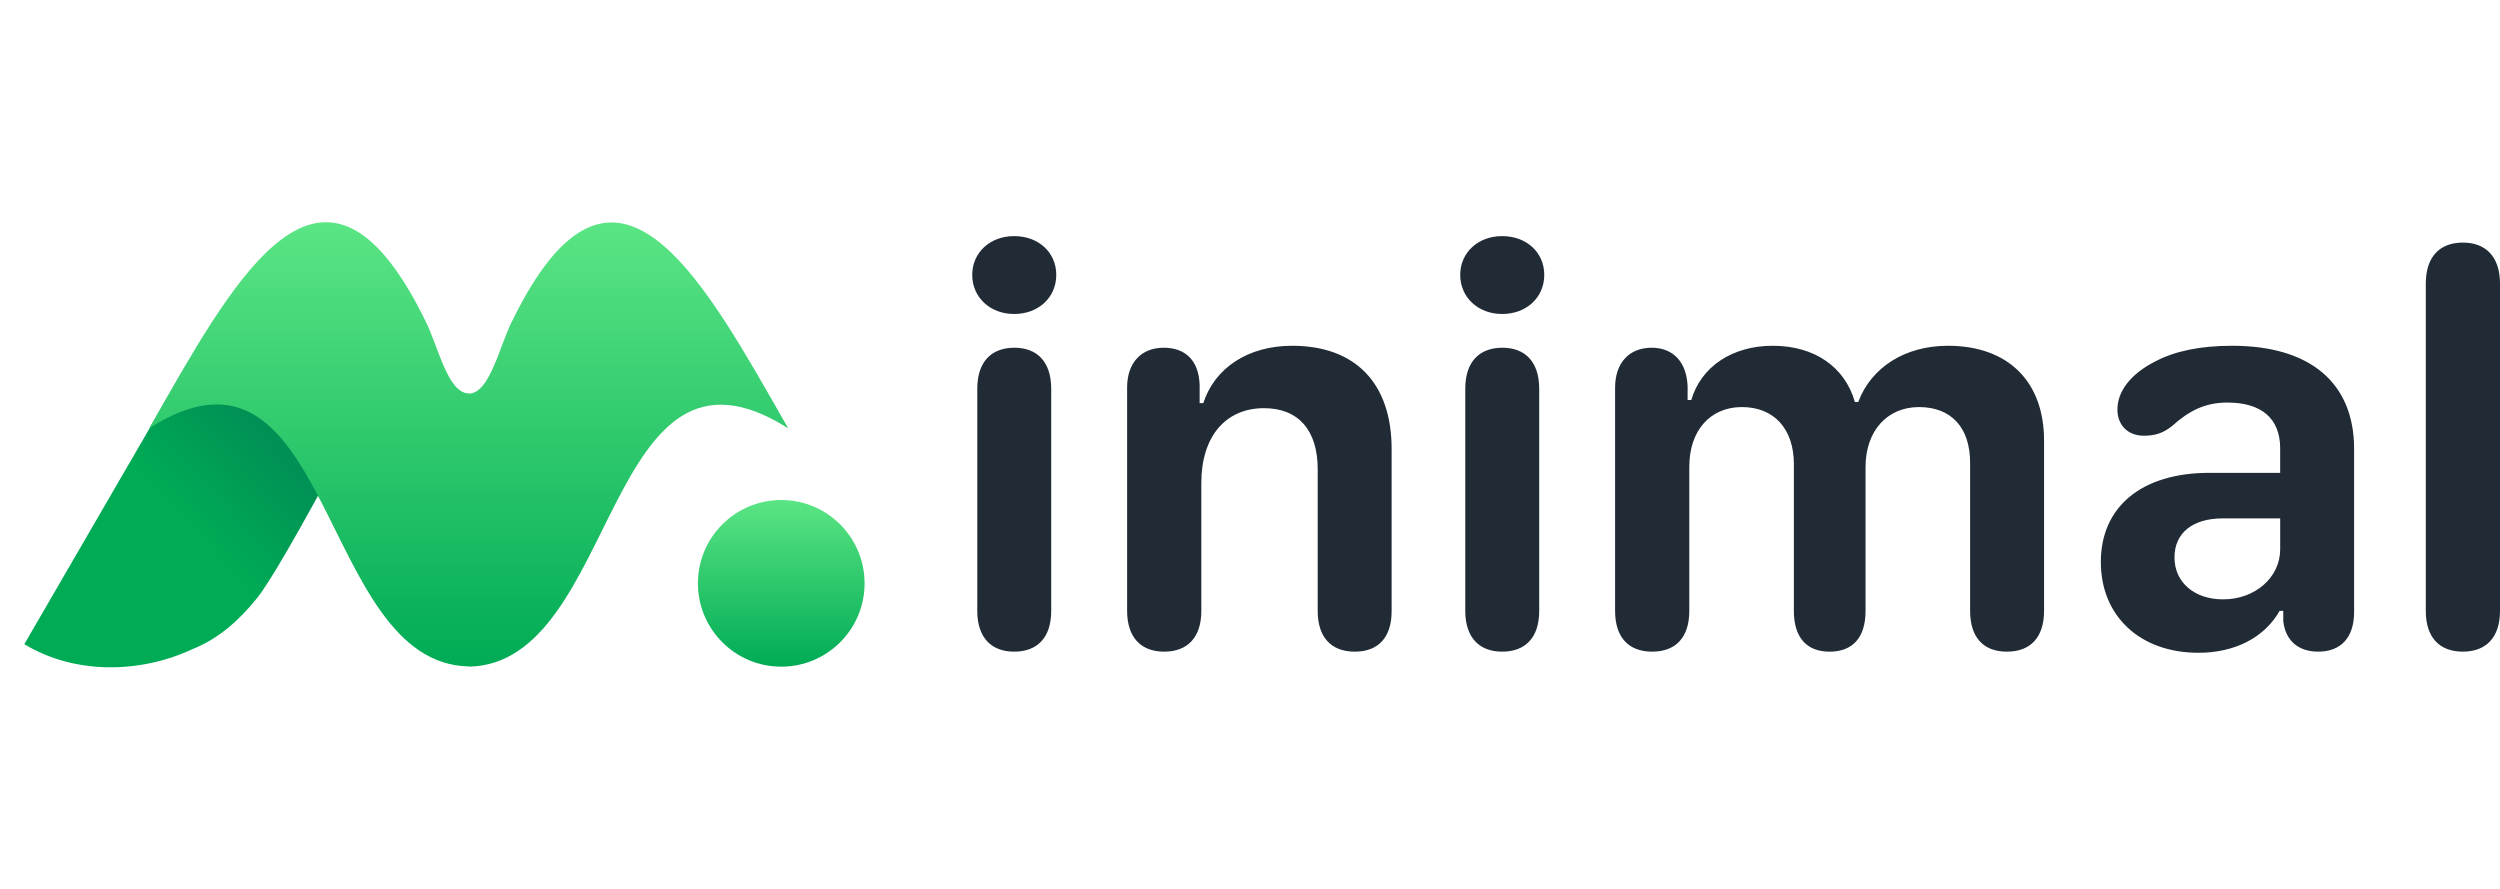
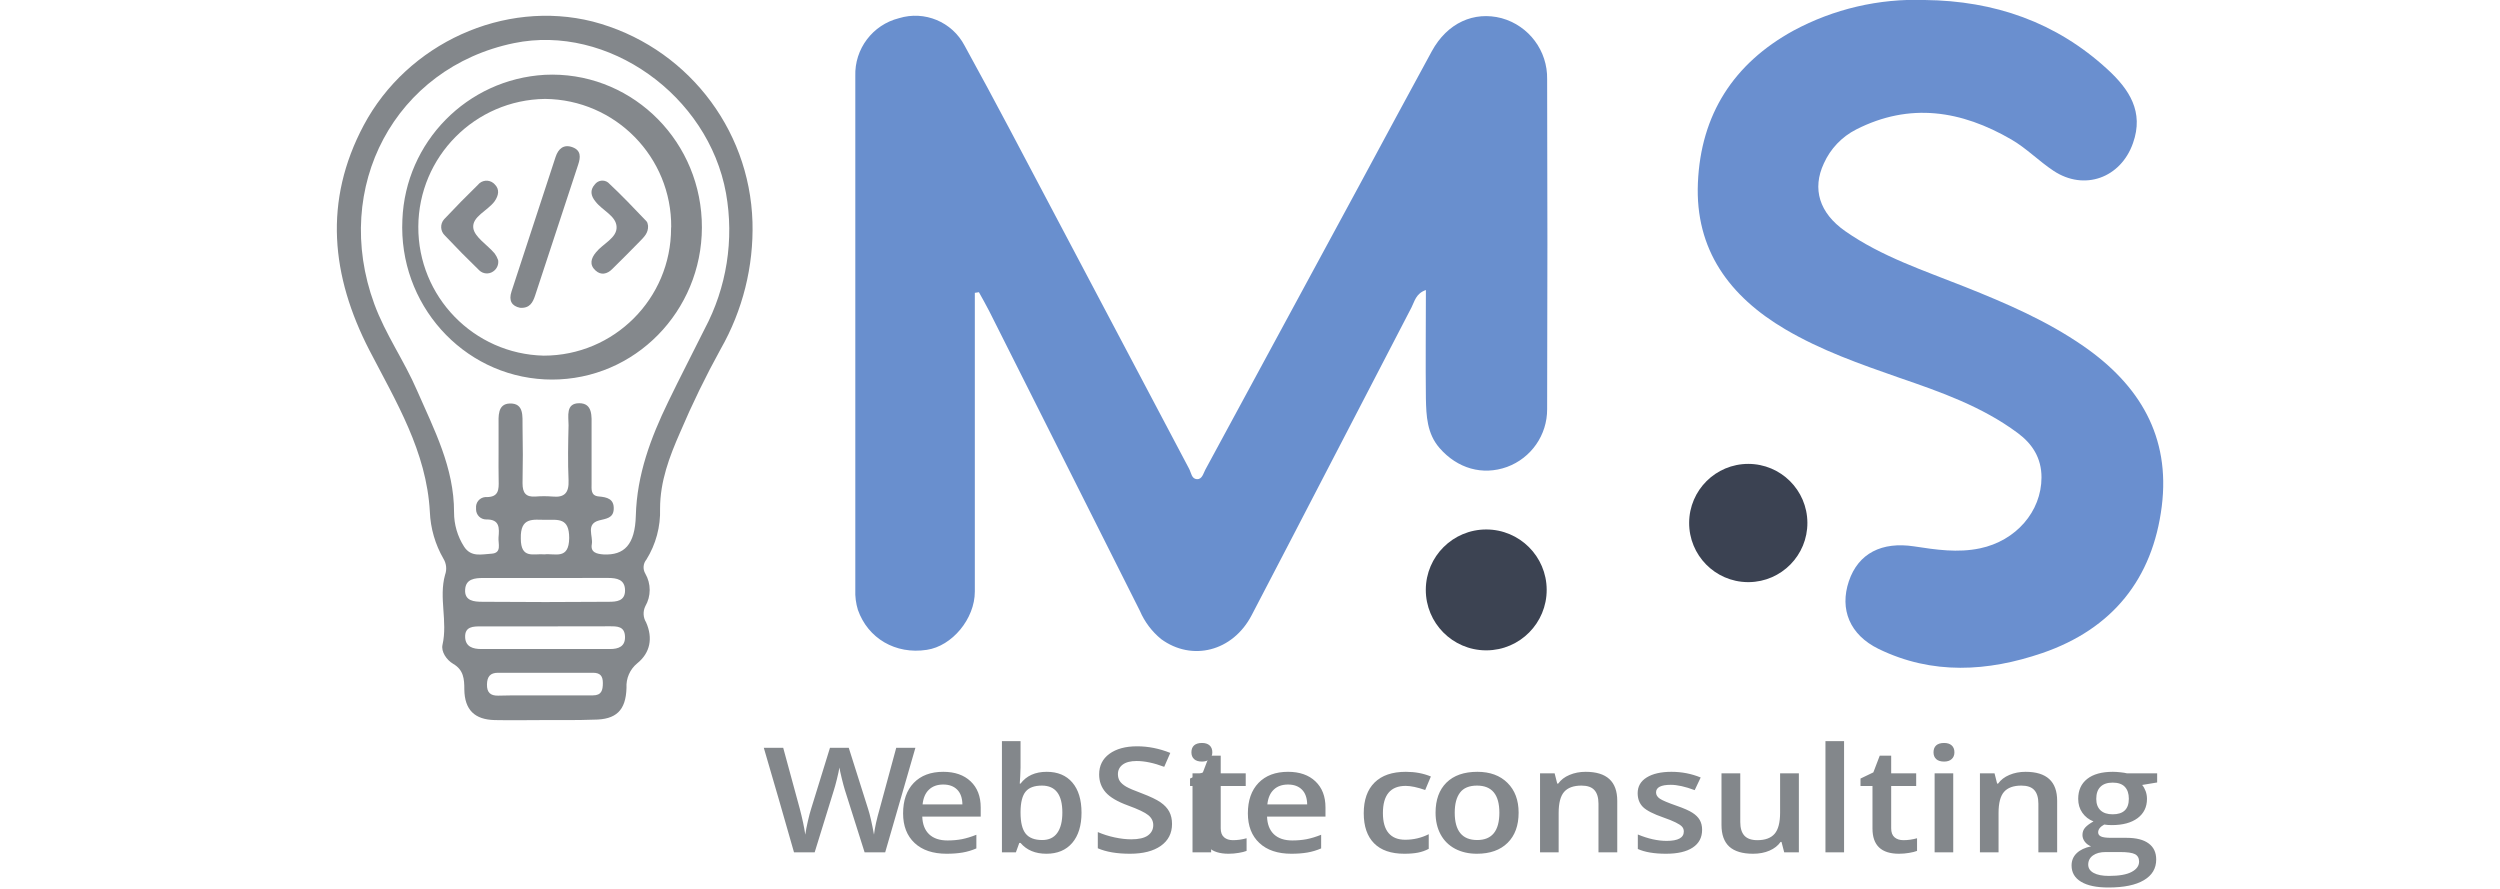
- <svg xmlns="http://www.w3.org/2000/svg" height="128" viewBox="0 0 360 128" width="360">
-   <linearGradient id="a" x1="100%" x2="50%" y1="5.663%" y2="50%">
-     <stop offset="0" stop-color="#007b55" />
-     <stop offset="1" stop-color="#00ab55" />
-   </linearGradient>
-   <linearGradient id="b" x1="50%" x2="50%" y1="0%" y2="100%">
-     <stop offset="0" stop-color="#5be584" />
-     <stop offset="1" stop-color="#00ab55" />
-   </linearGradient>
-   <g fill="none" fill-rule="evenodd">
-     <g transform="translate(3.5 32)">
-       <path d="m23.202 20.777c11.072 5.722 11.577 5.984 11.6 5.995.003.002.161.083 11.198 5.788-6.518 12.135-10.673 19.316-12.467 21.545-2.69 3.342-5.624 5.873-9.232 7.333-7.586 3.565-17.018 3.732-24.3-.676z" fill="url(#a)" />
-       <g fill="url(#b)">
-         <path d="m107.578 25.432c-11.568-20.239-23.525-39.307-37.261-11.336-1.879 3.596-3.249 10.584-6.317 10.584v-.036c-3.068 0-4.437-6.988-6.316-10.584-13.736-27.971-25.694-8.903-37.261 11.336-.871 1.526-1.707 2.983-2.422 4.249 26.509-16.782 24.278 33.917 46 34.319v.036c21.723-.403 19.491-51.101 46-34.32-.715-1.266-1.551-2.722-2.422-4.249" />
-         <path d="m109 64c6.627 0 12-5.373 12-12s-5.373-12-12-12-12 5.373-12 12 5.373 12 12 12" />
-       </g>
-     </g>
-     <path d="m146.031 45.215c3.522 0 6.072-2.389 6.072-5.628s-2.55-5.587-6.072-5.587c-3.441 0-6.031 2.348-6.031 5.587s2.591 5.628 6.031 5.628zm0 48.623c3.319 0 5.343-1.984 5.343-5.87v-31.984c0-3.887-2.024-5.911-5.303-5.911-3.319 0-5.343 2.024-5.343 5.911v31.984c0 3.846 2.024 5.87 5.303 5.87zm49.06 0c3.4 0 5.303-2.065 5.303-5.83v-23.36c0-9.433-5.181-14.858-14.329-14.858-6.315 0-11.132 3.158-12.791 8.259h-.526v-2.632c-.121-3.441-1.983-5.344-5.181-5.344-3.238 0-5.262 2.186-5.262 5.709v32.186c0 3.765 1.943 5.87 5.343 5.87s5.343-2.105 5.343-5.87v-18.421c0-6.68 3.481-10.769 9.027-10.769 4.938 0 7.731 3.158 7.731 8.785v20.405c0 3.765 1.902 5.87 5.343 5.87zm21.211-48.623c3.522 0 6.072-2.389 6.072-5.628s-2.55-5.587-6.072-5.587c-3.441 0-6.031 2.348-6.031 5.587s2.591 5.628 6.031 5.628zm0 48.623c3.319 0 5.343-1.984 5.343-5.87v-31.984c0-3.887-2.024-5.911-5.303-5.911-3.319 0-5.343 2.024-5.343 5.911v31.984c0 3.846 2.024 5.87 5.303 5.87zm72.699 0c3.4 0 5.343-2.065 5.343-5.87v-24.534c0-8.502-5.181-13.644-13.844-13.644-6.193 0-11.051 3.117-12.913 8.097h-.486c-1.417-5.02-5.788-8.097-11.82-8.097-5.829 0-10.322 2.996-11.739 7.814h-.526v-2.024c-.162-3.441-2.064-5.506-5.181-5.506-3.238 0-5.262 2.186-5.262 5.749v32.146c0 3.806 1.943 5.87 5.343 5.87s5.343-2.065 5.343-5.87v-20.769c0-5.223 3.036-8.583 7.569-8.583 4.615 0 7.489 3.117 7.489 8.219v21.134c0 3.806 1.822 5.87 5.141 5.87 3.36 0 5.181-2.065 5.181-5.87v-20.729c0-5.182 3.117-8.623 7.691-8.623 4.615 0 7.367 2.915 7.367 8.016v21.336c0 3.806 1.902 5.87 5.303 5.87zm27.566.162c5.262 0 9.512-2.186 11.698-6.032h.526v1.498c.324 2.794 2.186 4.372 5.019 4.372 3.319 0 5.181-2.065 5.181-5.709v-23.482c0-9.514-6.315-14.858-17.568-14.858-4.695 0-8.298.81-11.01 2.227-3.764 1.903-5.505 4.453-5.505 6.964 0 2.186 1.457 3.765 3.805 3.765 1.741 0 2.874-.445 4.088-1.417 2.388-2.146 4.695-3.36 7.934-3.36 4.898 0 7.61 2.267 7.61 6.599v3.522h-10.201c-9.755 0-15.625 4.899-15.625 12.834 0 7.814 5.667 13.077 14.046 13.077zm3.562-7.692c-4.169 0-7.003-2.47-7.003-6.032 0-3.522 2.591-5.628 6.962-5.628h8.258v4.453c0 4.049-3.603 7.206-8.217 7.206zm34.528 7.53c3.279 0 5.343-1.984 5.343-5.87v-47.126c0-3.887-2.064-5.911-5.343-5.911-3.319 0-5.343 2.024-5.343 5.911v47.126c0 3.887 2.024 5.87 5.343 5.87z" fill="#212b36" fill-rule="nonzero" />
+ <svg xmlns="http://www.w3.org/2000/svg" height="128" width="360" id="Layer_1" data-name="Layer 1" viewBox="0 0 401.55 195.45">
+   <g id="M">
+     <path d="M140.27,64.39v65.68c0,6-5,12-10.57,12.82-6.86,1.05-12.93-2.51-15.14-8.79a13.24,13.24,0,0,1-.57-4.42V16.74A12.7,12.7,0,0,1,123.59,4,12.23,12.23,0,0,1,138,10c6.8,12.33,13.3,24.82,19.89,37.26q14.78,27.91,29.51,55.84c.44.84.53,2.19,1.69,2.26s1.42-1.26,1.86-2.08q17-31.38,34-62.79c5.27-9.75,10.5-19.53,15.82-29.26C244.15,5.06,250,2.39,256.11,4a13.65,13.65,0,0,1,10,13.42q.12,36.28,0,72.55a13.46,13.46,0,0,1-8.82,12.7c-5.38,1.94-10.9.36-14.84-4.16-2.76-3.18-2.92-7.06-3-10.92-.09-7.82,0-15.64,0-23.82-2.22.77-2.49,2.53-3.17,3.84-11.73,22.54-23.37,45.13-35.14,67.66-4.16,8-13.15,10.2-19.91,5.25a16.36,16.36,0,0,1-4.67-6.21Q160,101.39,143.48,68.5c-.72-1.44-1.54-2.84-2.31-4.25Z" fill="#698fce" />
+     <path d="M252.62,143a13.29,13.29,0,1,1,.2,0Z" fill="#3c4352" />
+   </g>
+   <g id="S">
+     <path d="M349.14,0C364.43.17,378,4.82,389.37,15.29c4.74,4.36,8,9.29,5.56,16.17-2.68,7.67-10.71,10.58-17.47,6.1-3.21-2.12-6-5-9.28-6.89-11-6.38-22.33-8.2-34.12-2.2a15.47,15.47,0,0,0-7.1,7.45c-2.63,5.61-1,10.91,4.67,14.89C339.68,56.45,349,59.49,358,63.08s17.94,7.42,26,13c12.39,8.56,19.17,19.92,17.26,35.22-2,16-10.87,27-26.26,32.29-12,4.1-24.18,4.85-36-.9-6.36-3.1-8.62-8.72-6.55-14.88s7.27-8.76,14.37-7.67c4.79.73,9.57,1.46,14.47.43,7.88-1.65,13.51-8.07,13.52-15.6,0-4.26-2-7.38-5.27-9.79-7.82-5.8-16.91-9-26-12.12-8.59-3-17.17-6-25.06-10.65-12.29-7.24-19.86-17.5-19.22-32.21.64-15,7.83-26.23,21-33.46A56.63,56.63,0,0,1,349.14,0Z" fill="#6a8fcf" />
+     <path d="M310.18,128a13,13,0,1,1,.31,0Z" fill="#3b4252" />
+   </g>
+   <text id="Slogan" transform="translate(93.66 187.41) scale(1.11 1)" font-size="32.19" fill="#83878b" font-family="OpenSans-SemiBold, OpenSans SemiBold" font-weight="600">
+     <tspan letter-spacing="-0.03em">W</tspan>
+     <tspan x="26.17" y="0">ebSi</tspan>
+     <tspan x="84.01" y="0" letter-spacing="-0.01em">t</tspan>
+     <tspan x="94.47" y="0">e </tspan>
+     <tspan x="117.42" y="0" letter-spacing="-0.01em">c</tspan>
+     <tspan x="131.65" y="0">onsulting</tspan>
+   </text>
+   <g id="Lampadina">
+     <path d="M45.77,158.33c-3.69,0-7.39.08-11.09,0-4.39-.11-6.59-2.24-6.66-6.71,0-2.33-.14-4.31-2.46-5.66-1.45-.85-2.68-2.67-2.34-4.18,1.17-5.14-.84-10.34.56-15.37a4.09,4.09,0,0,0-.34-3.54,22.48,22.48,0,0,1-3-10.32C19.72,99.27,13,88.32,7.14,77-1.25,60.7-3,44.25,5.91,27.52c9.6-18,30.86-27.68,50.32-22.79A47,47,0,0,1,91.38,48.82a53.43,53.43,0,0,1-7,27.94,200,200,0,0,0-8.92,18.33c-2.35,5.34-4.4,10.75-4.4,16.76a20,20,0,0,1-3,11.18,2.68,2.68,0,0,0-.25,3.09,7.16,7.16,0,0,1,0,7.19,3.68,3.68,0,0,0,.18,3.54c1.53,3.46.91,6.7-1.95,9a6.47,6.47,0,0,0-2.36,5.39c-.14,5-2.29,7-7.22,7C52.9,158.37,49.34,158.33,45.77,158.33ZM35.55,99.45V93.59c0-2-.29-4.8,2.5-4.87,3.15-.07,2.73,2.89,2.77,5q.13,6.26,0,12.53c0,2.12.71,3.09,2.87,2.93a22.73,22.73,0,0,1,3.69,0c2.68.27,3.67-.83,3.56-3.57-.18-4-.1-8.08,0-12.11,0-2-.67-4.84,2.35-4.84S56,91.62,56,93.79v12.53c0,1.22-.24,2.68,1.58,2.84s3.39.53,3.29,2.79c-.09,2-1.68,2.08-3.21,2.48-3,.8-1.28,3.44-1.61,5.24s1.1,2.14,2.59,2.24c4.52.22,6.92-2.11,7.09-8.54.24-9,3.29-17.13,7.11-25,2.59-5.37,5.35-10.66,8-16a46.3,46.3,0,0,0,4.72-29.89c-3.91-21.58-26-37.25-46.61-33C12.83,14.86-1.21,41.1,8.22,66.83c2.46,6.7,6.59,12.51,9.39,19,3.77,8.63,8.18,17,8.15,26.82a13.94,13.94,0,0,0,2.2,7.54c1.55,2.4,3.9,1.67,6,1.56,2.39-.13,1.46-2.23,1.58-3.59.18-2,.31-4-2.7-3.94A2.22,2.22,0,0,1,30.6,112a1.27,1.27,0,0,1,0-.28,2.21,2.21,0,0,1,2-2.42,1.74,1.74,0,0,1,.32,0c2.67,0,2.7-1.66,2.65-3.61S35.55,101.53,35.55,99.45Zm10.16,27.64H32.2c-1.89,0-3.86.2-4,2.53-.18,2.55,2,2.69,3.75,2.7q13.93.12,27.85,0c1.66,0,3.54-.14,3.56-2.46,0-2.48-1.84-2.77-3.73-2.78Zm.35,10.64H31.69c-1.69,0-3.59,0-3.49,2.4.09,2.09,1.72,2.58,3.55,2.58h28.3c1.86,0,3.39-.54,3.3-2.77s-1.72-2.23-3.3-2.23Zm-.4,15.17H56.29c1.9,0,2.19-1.12,2.19-2.73s-.65-2.24-2.19-2.24H35.42c-1.73,0-2.39.87-2.42,2.58s.72,2.48,2.44,2.45c3.41-.09,6.82-.05,10.22-.06Zm-.07-31c2.37-.29,5.43,1.29,5.49-3.6,0-4.47-2.38-4-5.15-4s-5.62-.68-5.49,4.12c0,4.57,2.82,3.27,5.15,3.47Z" fill="#83878b" />
+     <path d="M45.72,16.45c18.18-.89,33.63,13.37,34.5,31.87S67.08,82.53,48.9,83.42q-1.59.08-3.18,0c-18.18-.89-32.2-16.61-31.32-35.1A33.23,33.23,0,0,1,45.72,16.45ZM73.51,50A28,28,0,0,0,45.76,21.75a28.23,28.23,0,0,0-.28,56.45,28,28,0,0,0,28-28V50Z" fill="#84888c" />
+     <path d="M40.28,67.68c-1.81-.37-2.55-1.56-1.89-3.57q4.83-14.8,9.69-29.58c.6-1.83,1.79-2.87,3.72-2.16s1.78,2.24,1.26,3.81L43.58,65C43.08,66.49,42.42,67.82,40.28,67.68Z" fill="#83878b" />
+     <path d="M68.42,49.66c.07,1.6-.89,2.44-1.75,3.35-2,2.06-4.07,4.12-6.13,6.15-1.1,1.12-2.49,1.42-3.67.32-1.4-1.26-1-2.68.1-4,1.53-1.91,4.63-3.15,4.53-5.59s-3.14-3.6-4.65-5.59c-1-1.21-1.26-2.49-.14-3.74a2.07,2.07,0,0,1,2.93-.42l0,0c2.91,2.72,5.65,5.59,8.41,8.49C68.35,48.91,68.35,49.43,68.42,49.66Z" fill="#85898e" />
+     <path d="M35.46,57.22a2.53,2.53,0,0,1-1.1,2.47,2.41,2.41,0,0,1-3.05-.24q-3.86-3.73-7.56-7.66a2.56,2.56,0,0,1-.18-3.57,1.62,1.62,0,0,1,.18-.19c2.37-2.51,4.8-5,7.26-7.39a2.42,2.42,0,0,1,3.43-.36,2.61,2.61,0,0,1,.24.23c1.17,1.12.87,2.49,0,3.75-1.53,2.09-5,3.36-4.69,5.87.27,2,3.07,3.68,4.69,5.59A5.49,5.49,0,0,1,35.46,57.22Z" fill="#85898e" />
  </g>
</svg>
